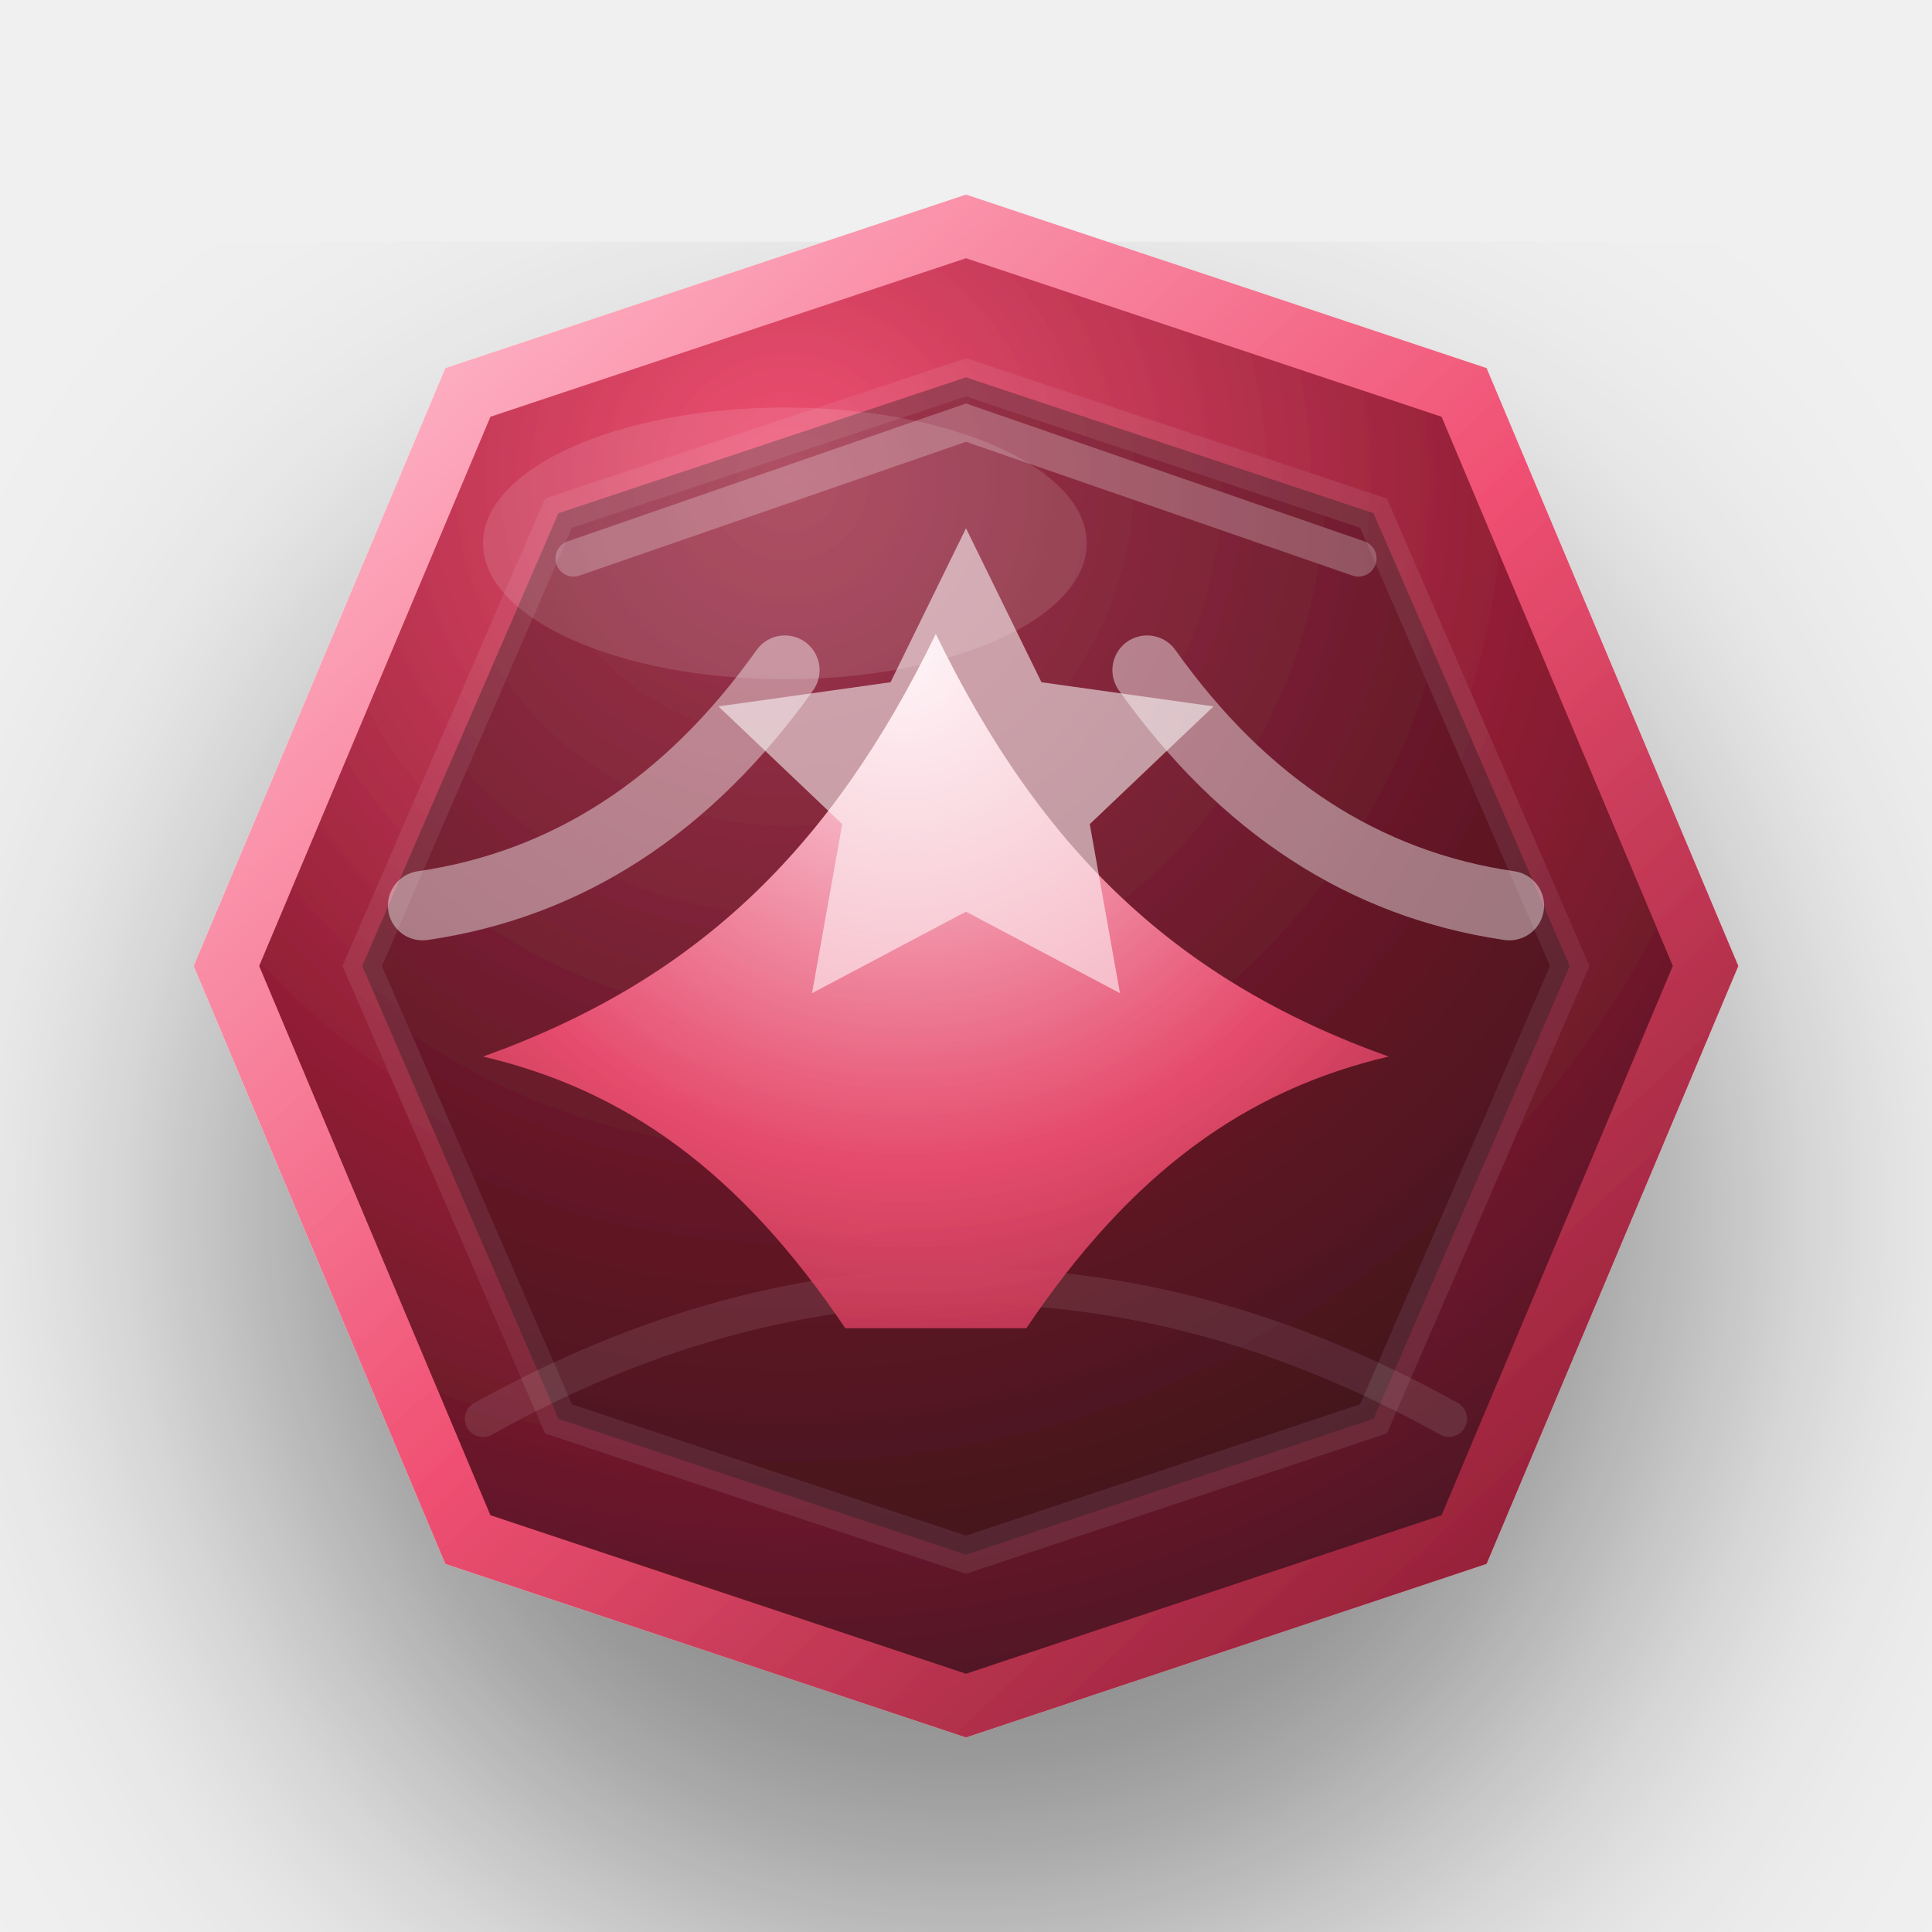
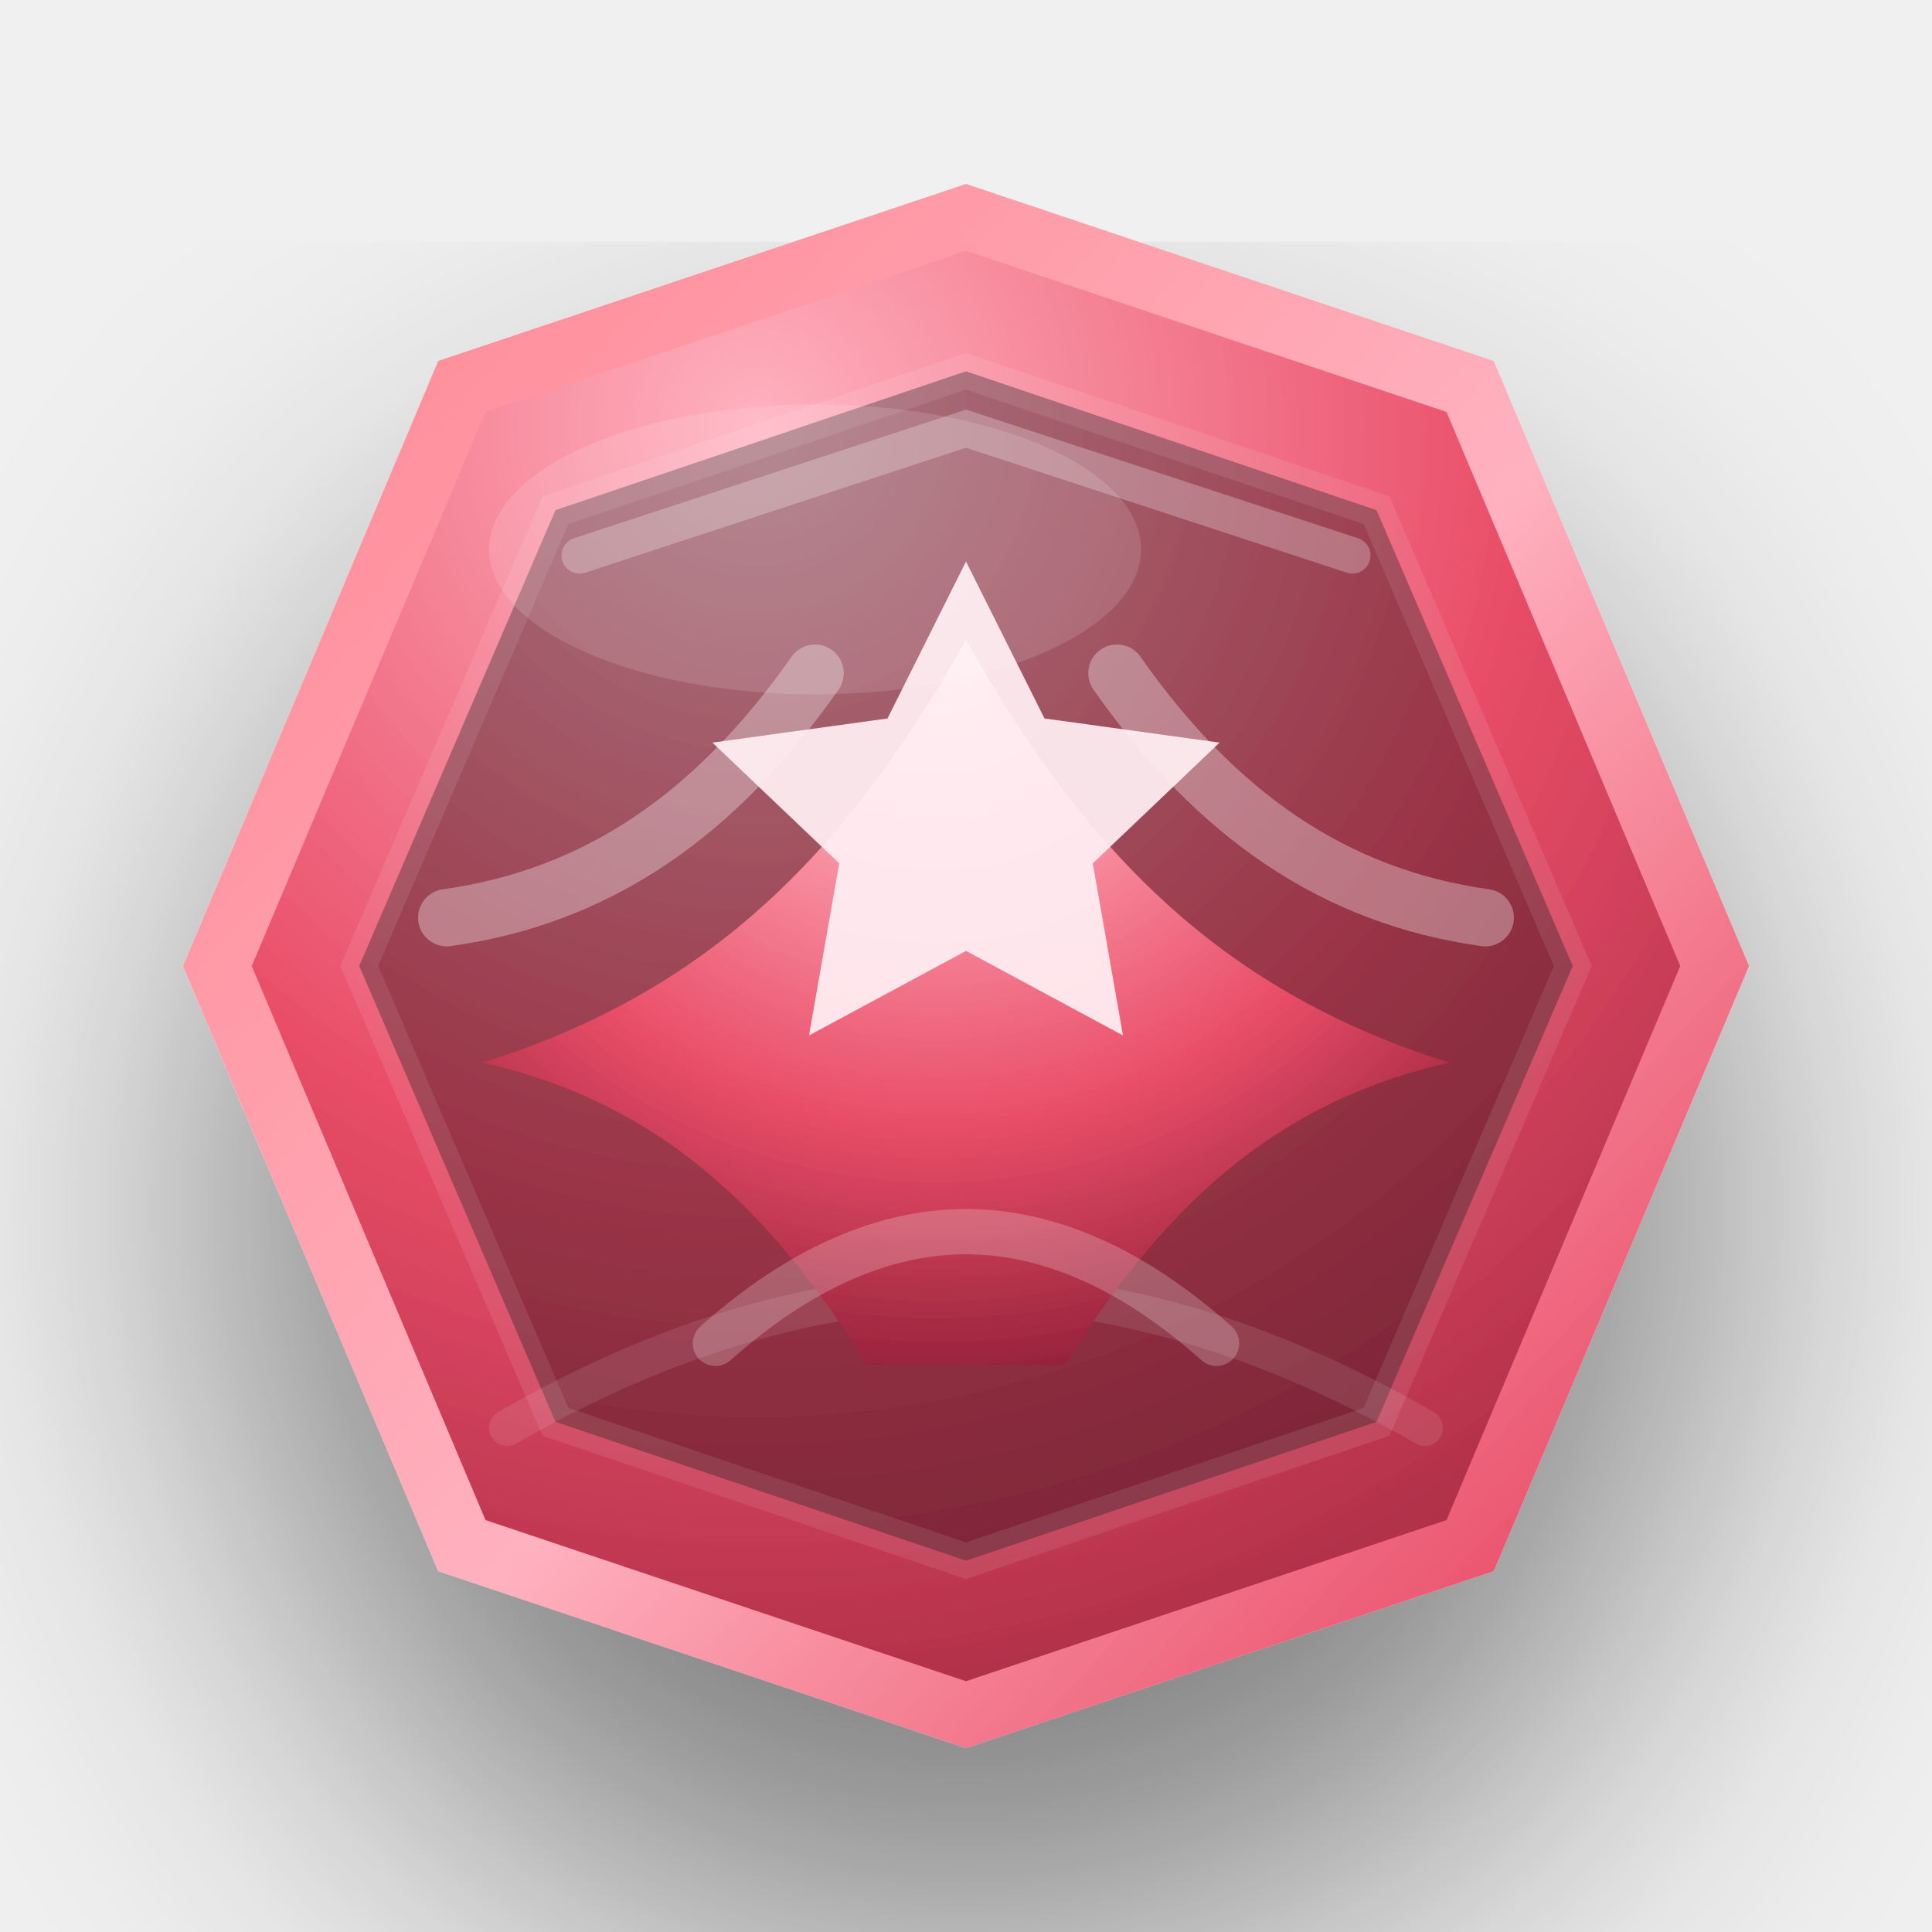
<svg xmlns="http://www.w3.org/2000/svg" width="96" height="96" viewBox="0 0 64 64" fill="none">
  <defs>
-     <radialGradient id="plate" cx="0" cy="0" r="1" gradientUnits="userSpaceOnUse" gradientTransform="translate(26 16) rotate(50) scale(56)">
-       <stop stop-color="#f05073" />
-       <stop offset=".46" stop-color="#8a1b31" />
-       <stop offset="1" stop-color="#111418" />
+     <radialGradient id="plate" cx="0" cy="0" r="1" gradientUnits="userSpaceOnUse" gradientTransform="translate(25 14) rotate(49) scale(58)">
+       <stop stop-color="#ffb1bf" />
+       <stop offset=".44" stop-color="#e94d67" />
+       <stop offset="1" stop-color="#7f1730" />
    </radialGradient>
-     <linearGradient id="frame" x1="12" y1="11" x2="52" y2="54" gradientUnits="userSpaceOnUse">
-       <stop stop-color="#ffb6c8" />
-       <stop offset=".5" stop-color="#f05073" />
-       <stop offset="1" stop-color="#8a1b31" />
+     <linearGradient id="frame" x1="10" y1="12" x2="53" y2="52" gradientUnits="userSpaceOnUse">
+       <stop stop-color="#ff8d99" />
+       <stop offset=".55" stop-color="#ffb1bf" />
+       <stop offset="1" stop-color="#e94d67" />
    </linearGradient>
-     <radialGradient id="coreGem" cx="0" cy="0" r="1" gradientUnits="userSpaceOnUse" gradientTransform="translate(30 22) rotate(51) scale(30)">
-       <stop stop-color="#ffe8ef" stop-opacity=".98" />
-       <stop offset=".55" stop-color="#f05073" stop-opacity=".92" />
-       <stop offset="1" stop-color="#8a1b31" stop-opacity=".98" />
+     <radialGradient id="gem" cx="0" cy="0" r="1" gradientUnits="userSpaceOnUse" gradientTransform="translate(31 20) rotate(51) scale(28)">
+       <stop stop-color="rgba(255,255,255,.95)" />
+       <stop offset=".18" stop-color="#ffb1bf" />
+       <stop offset=".62" stop-color="#e94d67" />
+       <stop offset="1" stop-color="#7f1730" />
    </radialGradient>
-     <linearGradient id="edgeStroke" x1="16" y1="16" x2="48" y2="48">
-       <stop stop-color="rgba(255,255,255,.9)" />
-       <stop offset="1" stop-color="rgba(255,255,255,.2)" />
-     </linearGradient>
-     <filter id="glow" x="-30%" y="-30%" width="160%" height="160%">
-       <feDropShadow dx="0" dy="0" stdDeviation="4" flood-color="#ffb6c8" flood-opacity=".3" />
-       <feDropShadow dx="0" dy="8" stdDeviation="7" flood-color="black" flood-opacity=".45" />
+     <filter id="glowFx" x="-35%" y="-35%" width="170%" height="170%">
+       <feDropShadow dx="0" dy="0" stdDeviation="4.5" flood-color="#ff8d99" flood-opacity=".32" />
+       <feDropShadow dx="0" dy="8" stdDeviation="8" flood-color="black" flood-opacity=".48" />
    </filter>
  </defs>
-   <g filter="url(#glow)">
-     <path d="M32 7.5 48.5 13 56.5 32 48.5 51 32 56.5 15.5 51 7.5 32 15.5 13 32 7.5Z" fill="url(#plate)" stroke="url(#frame)" stroke-width="2" />
-     <path d="M32 12.5 45.5 17 52 32 45.5 47 32 51.5 18.5 47 12 32 18.5 17 32 12.5Z" fill="rgba(6,8,8,.32)" stroke="rgba(255,255,255,.08)" stroke-width="1.2" />
-     <path d="M19 18.5 32 14l13 4.5" stroke="rgba(255,255,255,.24)" stroke-width="1.2" stroke-linecap="round" />
-     <path d="M16 47c5.4-3 10.7-4.4 16-4.4 5.3 0 10.6 1.4 16 4.4" stroke="rgba(255,255,255,.09)" stroke-width="1.2" stroke-linecap="round" />
-     <path d="M16 35c7-2.5 11.5-6.8 15-14 3.5 7.2 8 11.5 15 14-4.7 1.1-8.5 3.8-12 9H28c-3.5-5.2-7.3-7.9-12-9Z" fill="url(#coreGem)" />
-     <path d="M14 30c4.8-.7 8.8-3.3 12-7.8M50 30c-4.8-.7-8.8-3.3-12-7.8" stroke="rgba(255,255,255,.42)" stroke-width="2.3" stroke-linecap="round" />
-     <path d="M32 17.5l2.5 5.1 5.7.8-4.1 3.9 1 5.6-5.1-2.7-5.1 2.7 1-5.6-4.1-3.9 5.7-.8L32 17.5Z" fill="rgba(255,255,255,.55)" />
-     <ellipse cx="26" cy="18" rx="10" ry="4.5" fill="white" fill-opacity=".12" />
+   <g filter="url(#glowFx)">
+     <path d="M32 7.2 48.7 12.8 56.8 32 48.7 51.2 32 56.8 15.3 51.2 7.2 32 15.3 12.8 32 7.2Z" fill="url(#plate)" stroke="url(#frame)" stroke-width="2.1" />
+     <path d="M32 12.3 45.6 16.9 52.1 32 45.6 47.1 32 51.7 18.4 47.1 11.9 32 18.4 16.9 32 12.3Z" fill="rgba(5,7,9,.34)" stroke="rgba(255,255,255,.09)" stroke-width="1.15" />
+     <path d="M19.2 18.4 32 14.2 44.8 18.4" stroke="rgba(255,255,255,.26)" stroke-width="1.2" stroke-linecap="round" />
+     <path d="M16.8 47.3c5.2-3 10.3-4.5 15.2-4.5 4.9 0 10 1.5 15.2 4.5" stroke="rgba(255,255,255,.1)" stroke-width="1.2" stroke-linecap="round" />
+     <path d="M16 35.2c7.3-2.3 11.9-6.7 16-14 4.1 7.3 8.7 11.7 16 14-5.3 1.2-9.2 4.3-12.7 10H28.7C25.2 39.5 21.3 36.4 16 35.2Z" fill="url(#gem)" />
+     <path d="M14.8 30.4c5-.7 8.9-3.4 12.2-8.1M49.2 30.4c-5-.7-8.9-3.4-12.2-8.1" stroke="rgba(255,255,255,.32)" stroke-width="1.9" stroke-linecap="round" />
+     <path d="M32 18.6l2.6 5.2 5.8.8-4.2 4 1 5.7-5.2-2.8-5.2 2.8 1-5.7-4.2-4 5.8-.8L32 18.6Z" fill="#fff0f4" fill-opacity="0.92" />
+     <path d="M23.7 44.5c2.8-2.5 5.6-3.7 8.3-3.7 2.7 0 5.5 1.2 8.3 3.7" stroke="rgba(255,255,255,.22)" stroke-width="1.5" stroke-linecap="round" />
+     <ellipse cx="27" cy="18.2" rx="10.8" ry="4.8" fill="white" fill-opacity=".13" />
  </g>
</svg>
